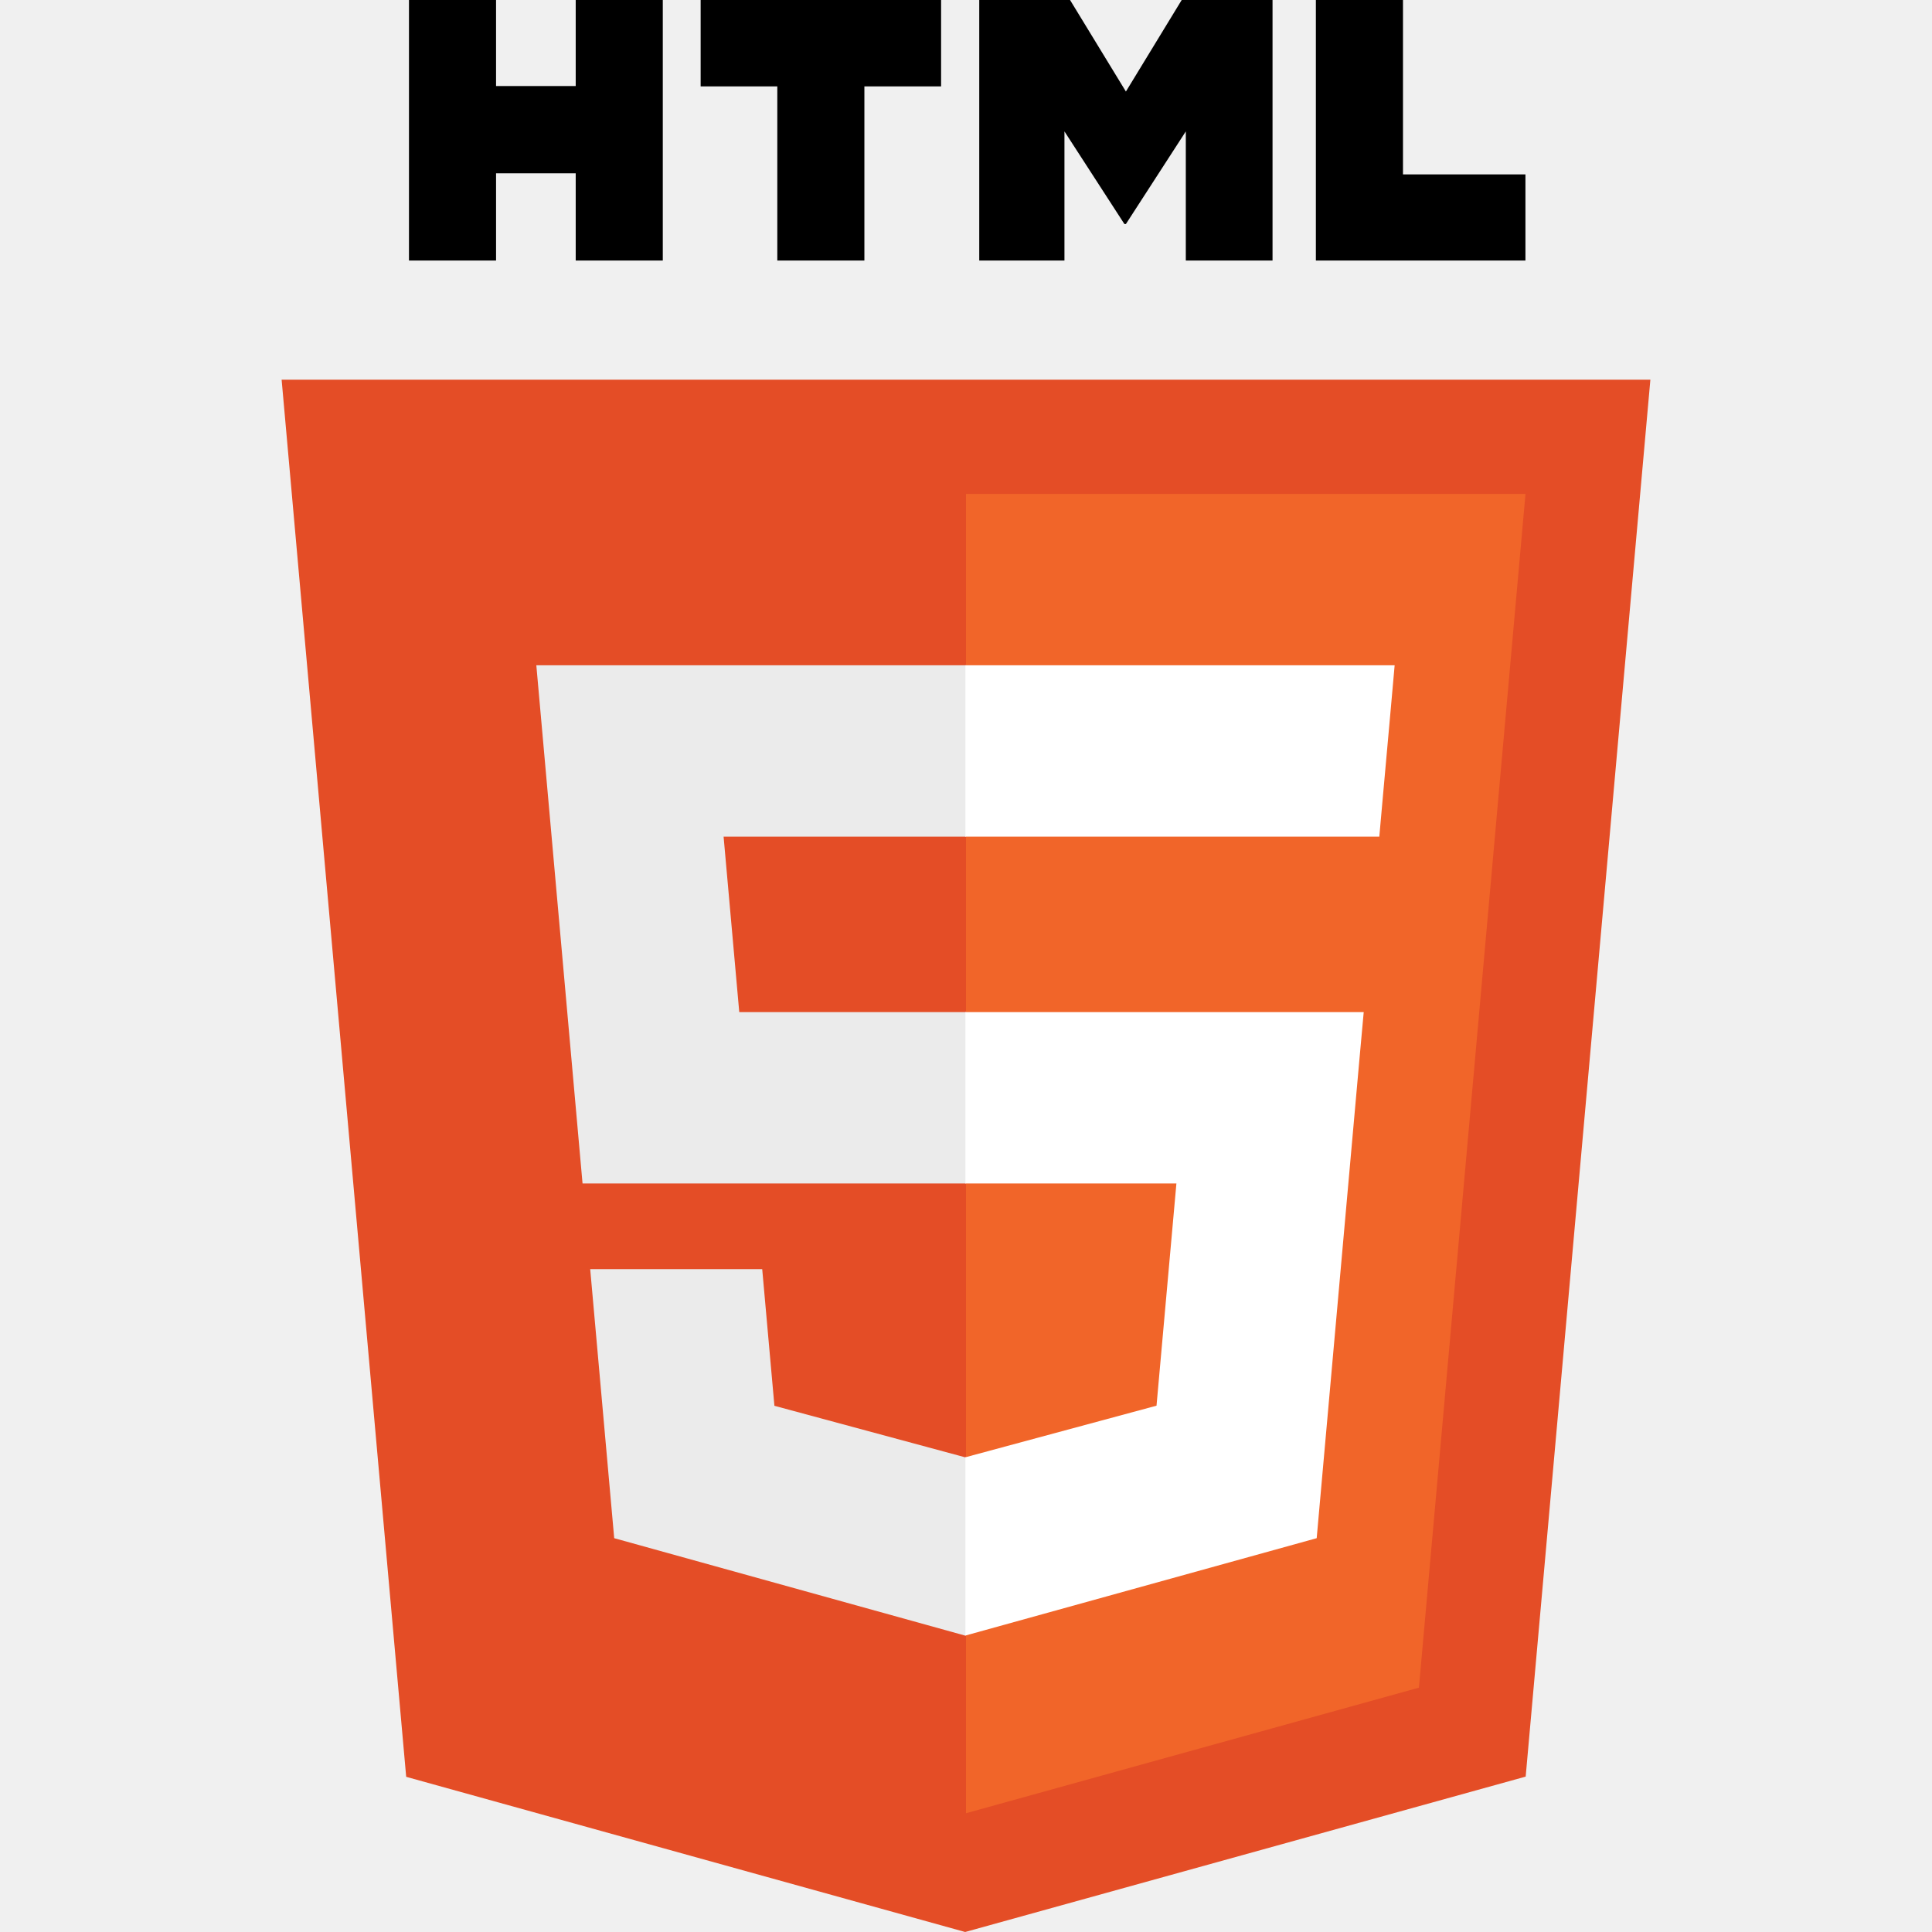
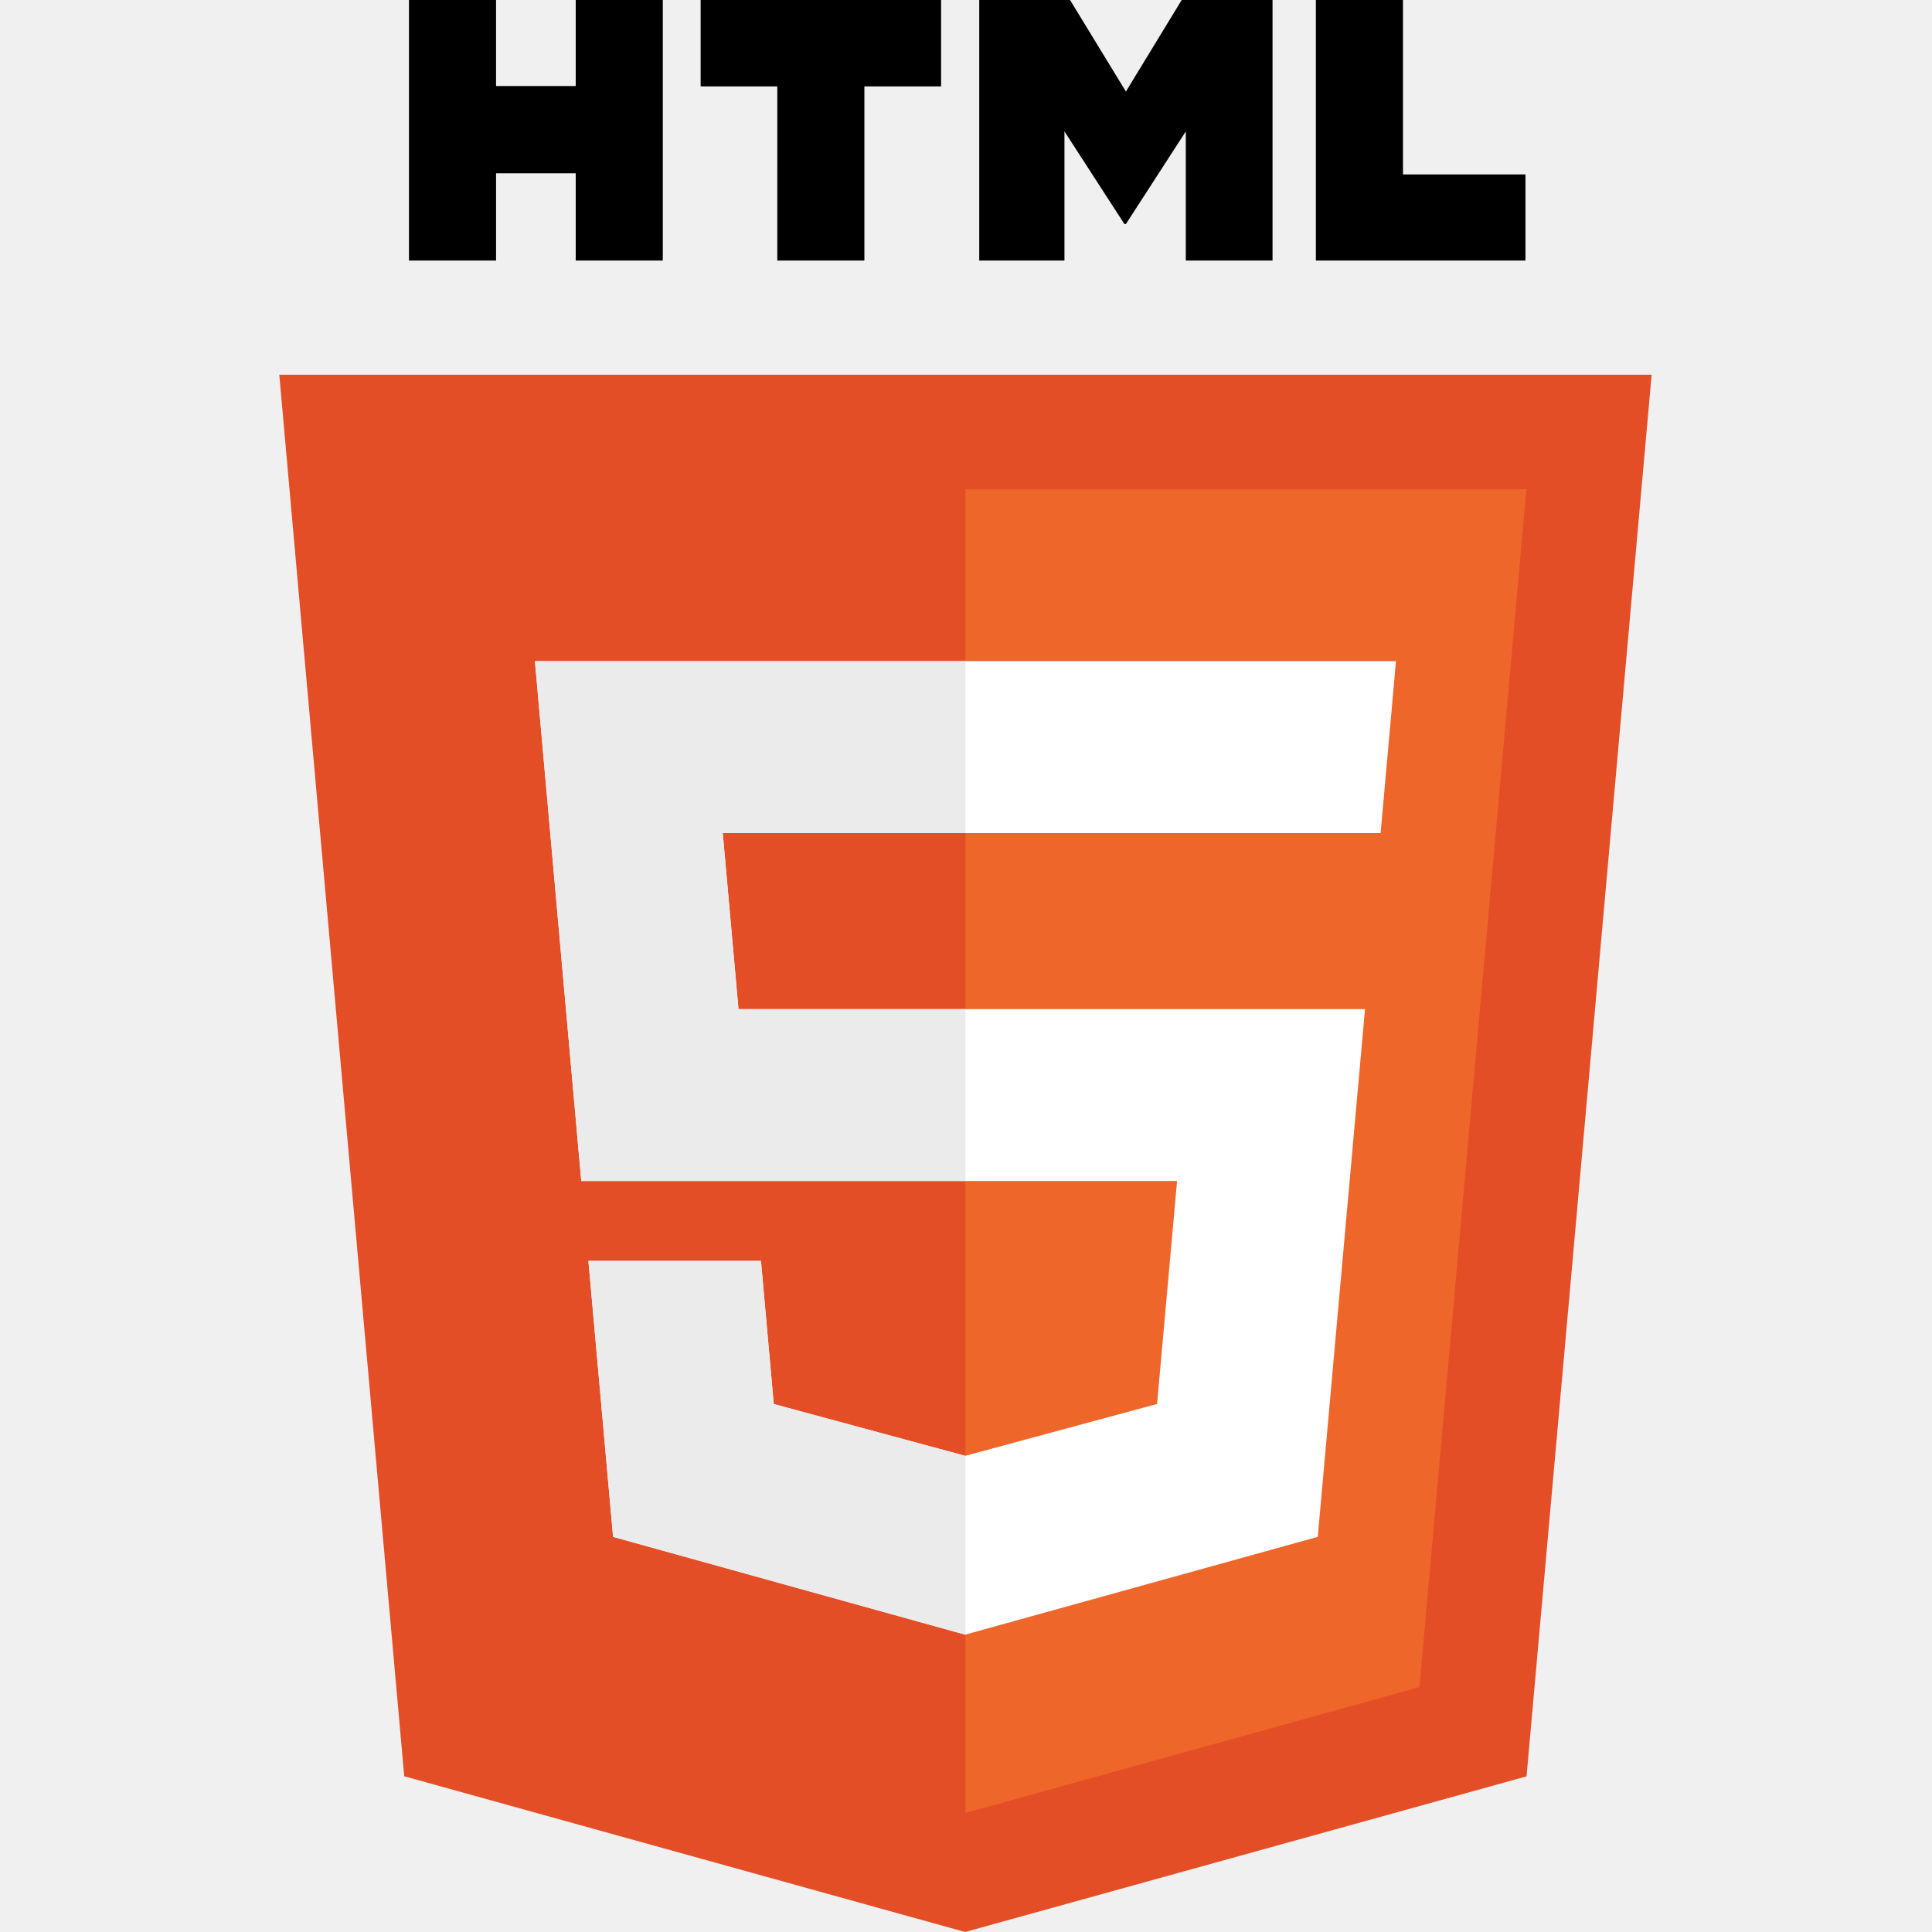
- <svg xmlns="http://www.w3.org/2000/svg" viewBox="0 0 512 512">
-   <path fill="#E44D26" d="M107.644 470.877 74.633 100.62h362.734l-33.046 370.199L255.778 512z" />
-   <path fill="#F16529" d="m256 480.523 120.03-33.277 28.24-316.352H256z" />
-   <path fill="#EBEBEB" d="M256 268.217h-60.09l-4.15-46.501H256v-45.411H142.132l1.087 12.183 11.161 125.139H256zM256 386.153l-.199.053-50.574-13.656-3.233-36.217h-45.585l6.362 71.301 93.02 25.823.209-.058z" />
-   <path d="M108.382 0h23.077v22.8h21.11V0h23.078v69.044H152.57v-23.12h-21.11v23.12h-23.077V0zM205.994 22.896h-20.316V0h63.72v22.896h-20.325v46.148h-23.078V22.896zM259.511 0h24.063l14.802 24.26L313.163 0h24.072v69.044h-22.982V34.822l-15.877 24.549h-.397l-15.888-24.549v34.222h-22.58V0zM348.72 0h23.084v46.222h32.453v22.822H348.72V0z" />
-   <path fill="#FFF" d="M255.843 268.217v45.41h55.918l-5.271 58.894-50.647 13.67v47.244l93.094-25.801.683-7.672 10.671-119.551 1.108-12.194h-12.237zM255.843 176.305V221.716h109.688l.911-10.207 2.069-23.021 1.086-12.183z" />
+ <svg xmlns="http://www.w3.org/2000/svg" version="1.1" id="Layer_1" x="0px" y="0px" width="512px" height="512px" viewBox="0 0 512 512" enable-background="new 0 0 512 512" xml:space="preserve">
+   <g>
+     <g>
+       <g>
+         <path d="M108.382,0h23.077v22.8h21.11V0h23.078v69.044H152.57v-23.12h-21.11v23.12h-23.077L108.382,0L108.382,0z" />
+         <path d="M205.994,22.896h-20.316V0h63.72v22.896h-20.325v46.148h-23.078L205.994,22.896L205.994,22.896z" />
+         <path d="M259.511,0h24.063l14.802,24.26L313.163,0h24.072v69.044h-22.982V34.822l-15.877,24.549h-0.397l-15.888-24.549v34.222     h-22.58V0z" />
+         <path d="M348.72,0h23.084v46.222h32.453v22.822H348.72V0z" />
+       </g>
+     </g>
+   </g>
+   <g id="Guides_to_delete">
+     <g>
+       <polygon fill="#E34E26" points="107.125,470.727 74.012,99.297 437.703,99.297 404.549,470.755 255.769,512   " />
+       <polygon fill="#EF662A" points="255.857,129.657 255.857,480.449 376.164,447.101 404.51,129.657   " />
+       <polygon fill="#FFFFFF" points="141.761,175.217 154.041,312.978 311.936,312.978 306.637,372.066 255.799,385.811     205.057,372.085 201.664,334.146 155.937,334.146 162.476,407.282 255.787,433.199 349.219,407.282 361.744,267.429     195.706,267.429 191.538,220.777 365.732,220.777 365.873,220.777 369.953,175.217   " />
+       <g>
+         <polygon fill="#EBEBEB" points="255.857,175.217 141.761,175.217 154.041,312.978 255.857,312.978 255.857,267.429      195.706,267.429 191.538,220.777 255.857,220.777    " />
+         <polygon fill="#EBEBEB" points="255.857,385.791 255.799,385.811 205.057,372.085 201.664,334.146 155.937,334.146      162.476,407.282 255.787,433.199 255.857,433.179    " />
+       </g>
+     </g>
+   </g>
</svg>
